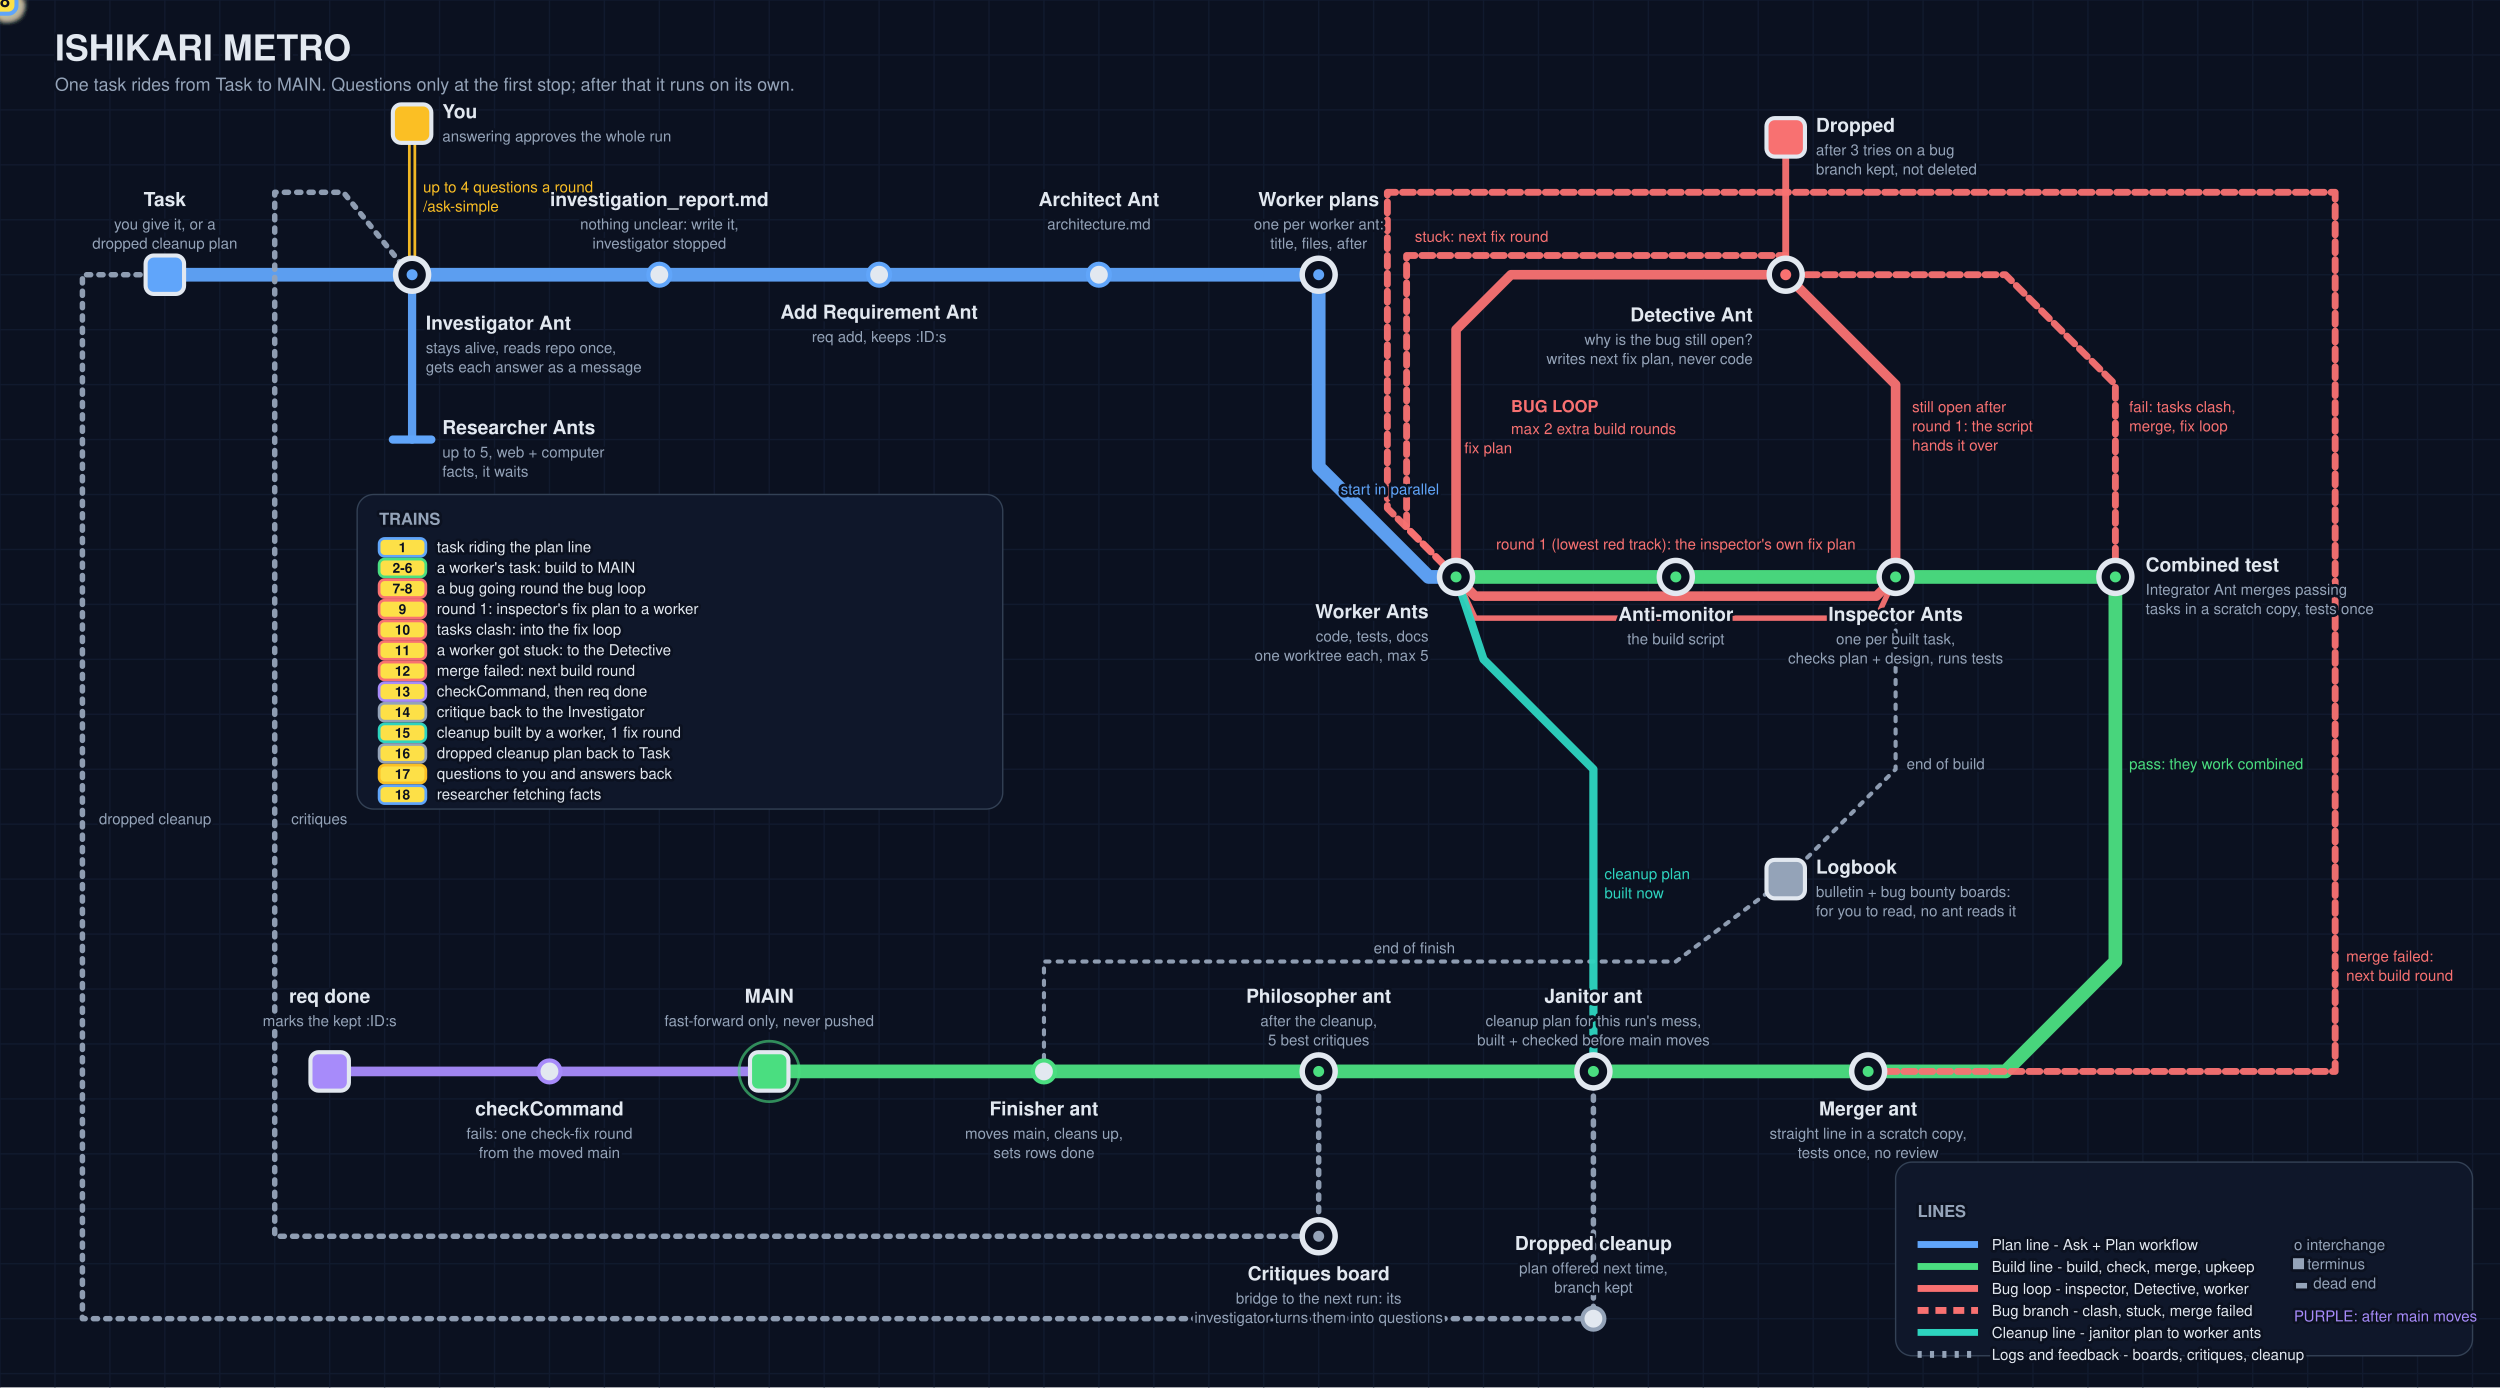
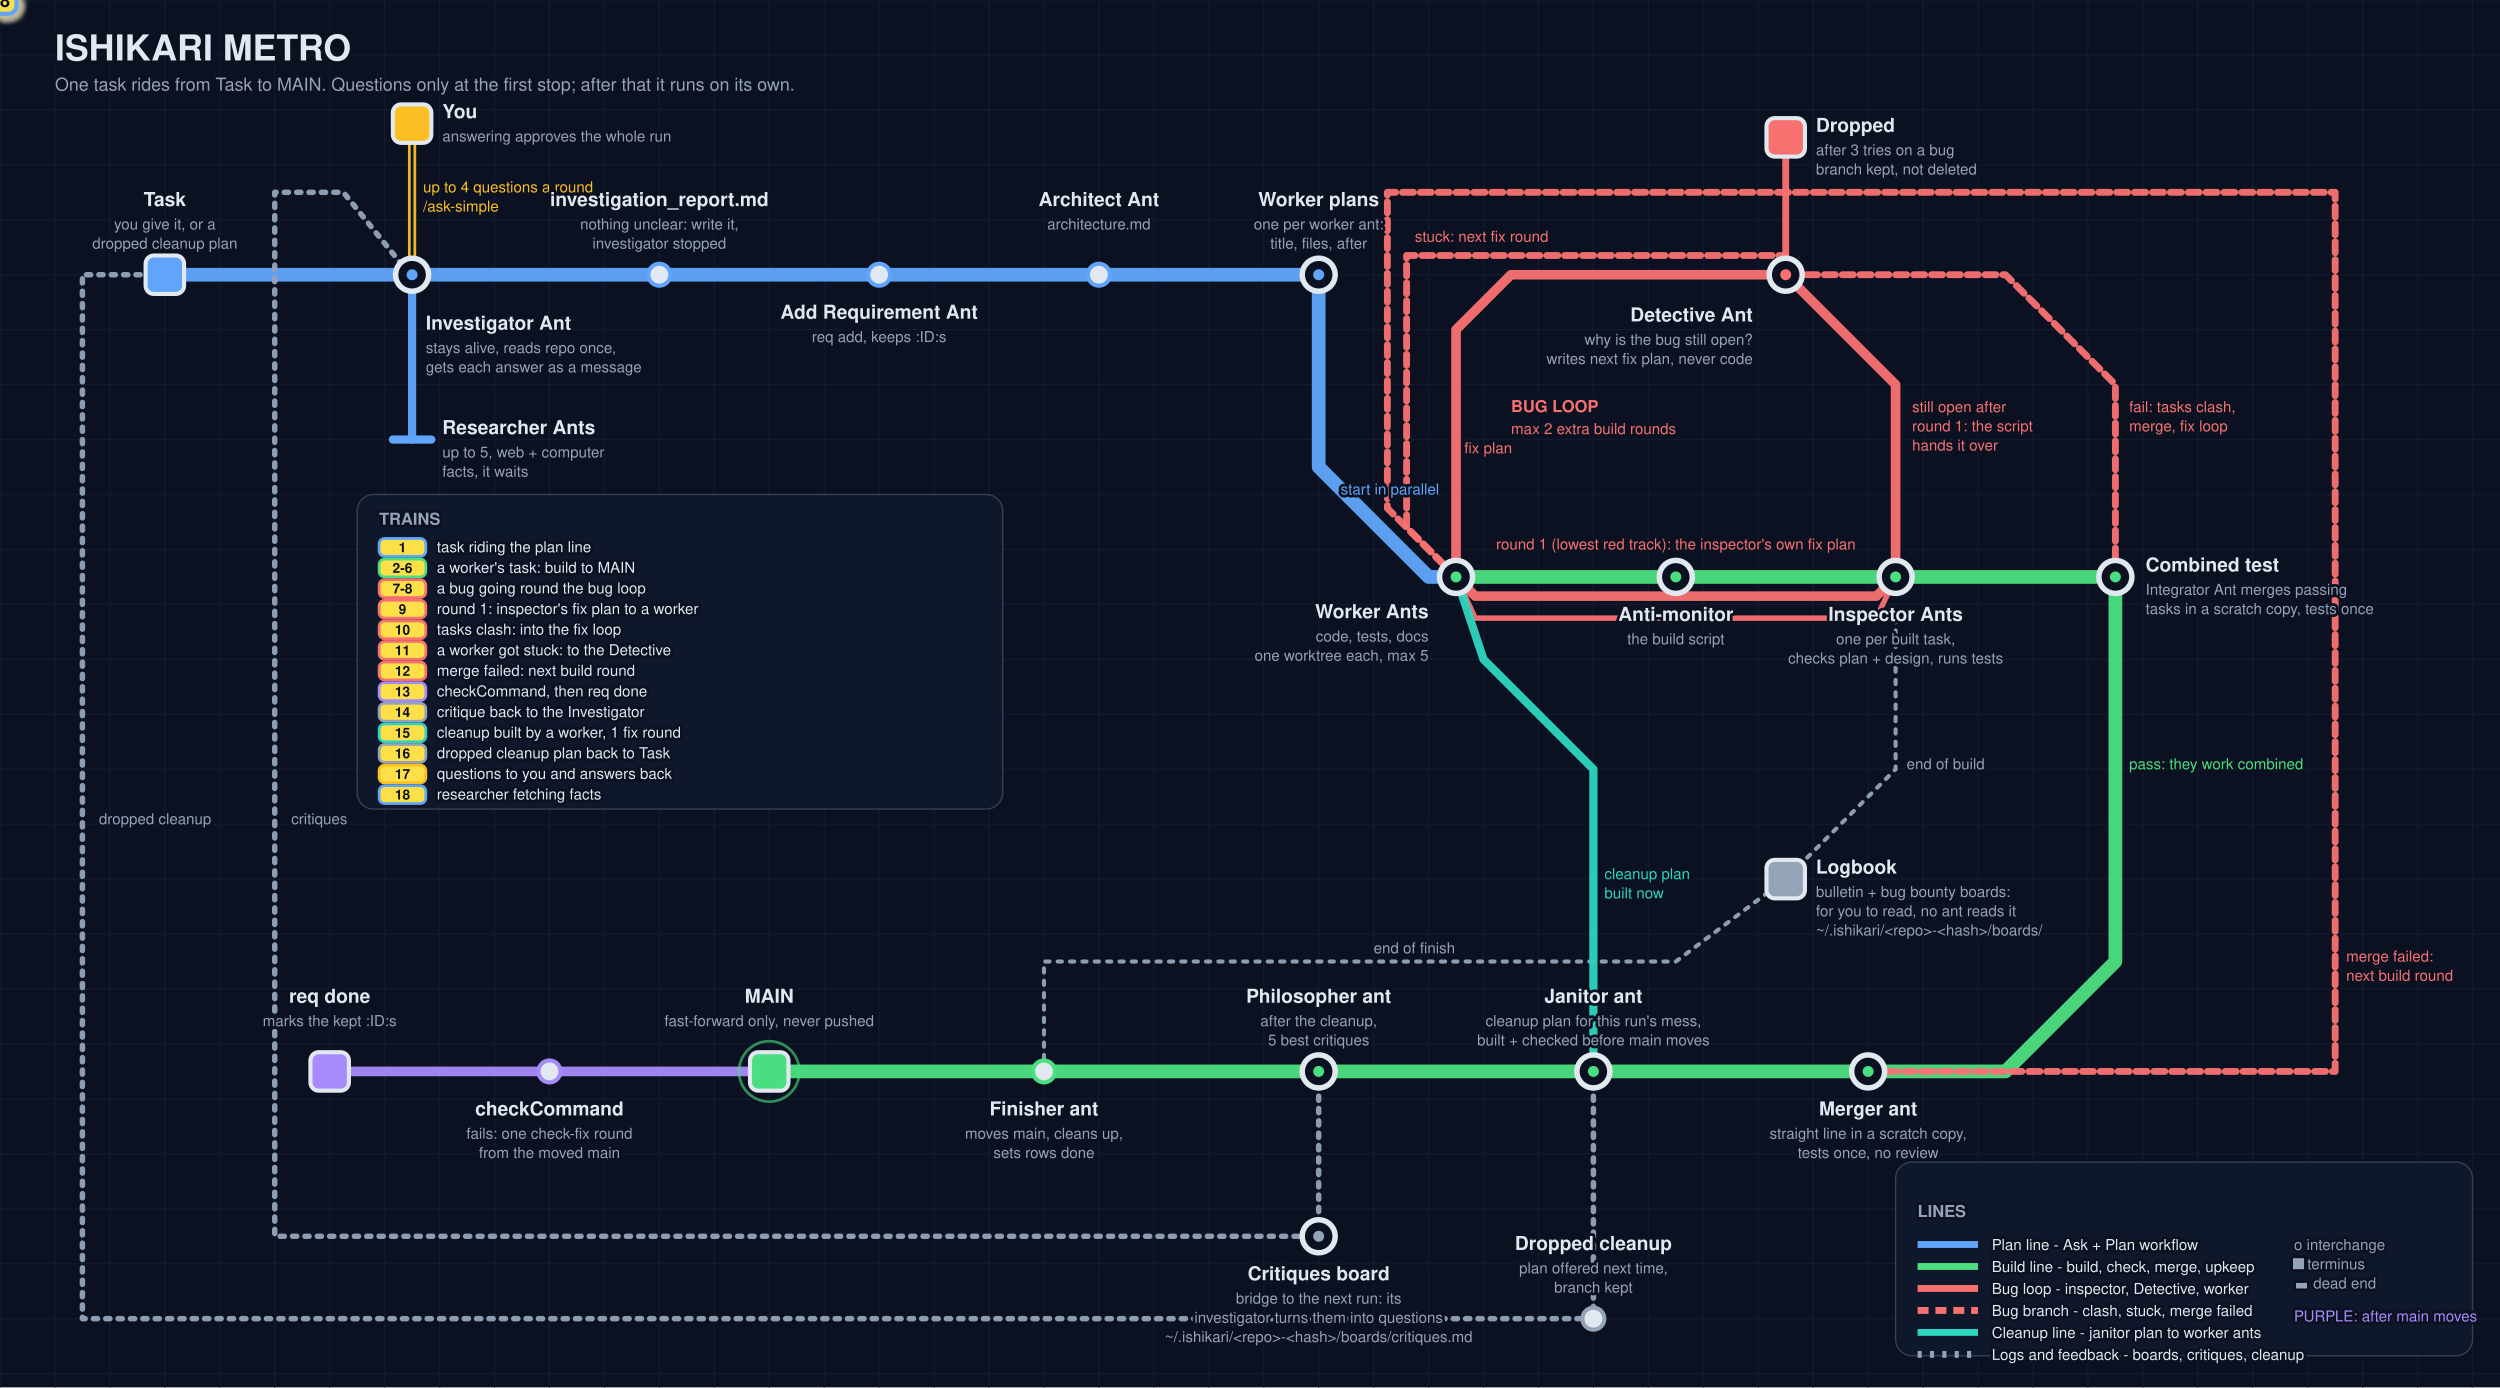
<svg xmlns="http://www.w3.org/2000/svg" viewBox="0 0 1820 1010" width="1820" height="1010" font-family="ui-sans-serif,-apple-system,Helvetica,Arial,sans-serif">
  <defs>
    <filter id="g" x="-100%" y="-100%" width="300%" height="300%">
      <feGaussianBlur stdDeviation="3" result="b" />
      <feMerge>
        <feMergeNode in="b" />
        <feMergeNode in="SourceGraphic" />
      </feMerge>
    </filter>
  </defs>
  <style>.h{paint-order:stroke;stroke:#0B1120;stroke-width:4px;stroke-linejoin:round}.flow{animation:f 1s linear infinite}@keyframes f{to{stroke-dashoffset:-18}}.pulse{animation:p 2s ease-in-out infinite}@keyframes p{50%{r:13px}}</style>
  <rect width="1820" height="1010" fill="#0B1120" />
  <line x1="0" y1="0" x2="0" y2="1010" stroke="#111A2E" stroke-width="1" />
  <line x1="40" y1="0" x2="40" y2="1010" stroke="#111A2E" stroke-width="1" />
  <line x1="80" y1="0" x2="80" y2="1010" stroke="#111A2E" stroke-width="1" />
  <line x1="120" y1="0" x2="120" y2="1010" stroke="#111A2E" stroke-width="1" />
  <line x1="160" y1="0" x2="160" y2="1010" stroke="#111A2E" stroke-width="1" />
  <line x1="200" y1="0" x2="200" y2="1010" stroke="#111A2E" stroke-width="1" />
  <line x1="240" y1="0" x2="240" y2="1010" stroke="#111A2E" stroke-width="1" />
  <line x1="280" y1="0" x2="280" y2="1010" stroke="#111A2E" stroke-width="1" />
  <line x1="320" y1="0" x2="320" y2="1010" stroke="#111A2E" stroke-width="1" />
  <line x1="360" y1="0" x2="360" y2="1010" stroke="#111A2E" stroke-width="1" />
  <line x1="400" y1="0" x2="400" y2="1010" stroke="#111A2E" stroke-width="1" />
  <line x1="440" y1="0" x2="440" y2="1010" stroke="#111A2E" stroke-width="1" />
  <line x1="480" y1="0" x2="480" y2="1010" stroke="#111A2E" stroke-width="1" />
  <line x1="520" y1="0" x2="520" y2="1010" stroke="#111A2E" stroke-width="1" />
  <line x1="560" y1="0" x2="560" y2="1010" stroke="#111A2E" stroke-width="1" />
  <line x1="600" y1="0" x2="600" y2="1010" stroke="#111A2E" stroke-width="1" />
  <line x1="640" y1="0" x2="640" y2="1010" stroke="#111A2E" stroke-width="1" />
  <line x1="680" y1="0" x2="680" y2="1010" stroke="#111A2E" stroke-width="1" />
  <line x1="720" y1="0" x2="720" y2="1010" stroke="#111A2E" stroke-width="1" />
  <line x1="760" y1="0" x2="760" y2="1010" stroke="#111A2E" stroke-width="1" />
  <line x1="800" y1="0" x2="800" y2="1010" stroke="#111A2E" stroke-width="1" />
  <line x1="840" y1="0" x2="840" y2="1010" stroke="#111A2E" stroke-width="1" />
  <line x1="880" y1="0" x2="880" y2="1010" stroke="#111A2E" stroke-width="1" />
  <line x1="920" y1="0" x2="920" y2="1010" stroke="#111A2E" stroke-width="1" />
  <line x1="960" y1="0" x2="960" y2="1010" stroke="#111A2E" stroke-width="1" />
  <line x1="1000" y1="0" x2="1000" y2="1010" stroke="#111A2E" stroke-width="1" />
  <line x1="1040" y1="0" x2="1040" y2="1010" stroke="#111A2E" stroke-width="1" />
  <line x1="1080" y1="0" x2="1080" y2="1010" stroke="#111A2E" stroke-width="1" />
  <line x1="1120" y1="0" x2="1120" y2="1010" stroke="#111A2E" stroke-width="1" />
  <line x1="1160" y1="0" x2="1160" y2="1010" stroke="#111A2E" stroke-width="1" />
  <line x1="1200" y1="0" x2="1200" y2="1010" stroke="#111A2E" stroke-width="1" />
  <line x1="1240" y1="0" x2="1240" y2="1010" stroke="#111A2E" stroke-width="1" />
  <line x1="1280" y1="0" x2="1280" y2="1010" stroke="#111A2E" stroke-width="1" />
  <line x1="1320" y1="0" x2="1320" y2="1010" stroke="#111A2E" stroke-width="1" />
  <line x1="1360" y1="0" x2="1360" y2="1010" stroke="#111A2E" stroke-width="1" />
  <line x1="1400" y1="0" x2="1400" y2="1010" stroke="#111A2E" stroke-width="1" />
  <line x1="1440" y1="0" x2="1440" y2="1010" stroke="#111A2E" stroke-width="1" />
  <line x1="1480" y1="0" x2="1480" y2="1010" stroke="#111A2E" stroke-width="1" />
  <line x1="1520" y1="0" x2="1520" y2="1010" stroke="#111A2E" stroke-width="1" />
  <line x1="1560" y1="0" x2="1560" y2="1010" stroke="#111A2E" stroke-width="1" />
  <line x1="1600" y1="0" x2="1600" y2="1010" stroke="#111A2E" stroke-width="1" />
  <line x1="1640" y1="0" x2="1640" y2="1010" stroke="#111A2E" stroke-width="1" />
  <line x1="1680" y1="0" x2="1680" y2="1010" stroke="#111A2E" stroke-width="1" />
  <line x1="1720" y1="0" x2="1720" y2="1010" stroke="#111A2E" stroke-width="1" />
  <line x1="1760" y1="0" x2="1760" y2="1010" stroke="#111A2E" stroke-width="1" />
  <line x1="1800" y1="0" x2="1800" y2="1010" stroke="#111A2E" stroke-width="1" />
  <line x1="0" y1="0" x2="1820" y2="0" stroke="#111A2E" stroke-width="1" />
  <line x1="0" y1="40" x2="1820" y2="40" stroke="#111A2E" stroke-width="1" />
  <line x1="0" y1="80" x2="1820" y2="80" stroke="#111A2E" stroke-width="1" />
  <line x1="0" y1="120" x2="1820" y2="120" stroke="#111A2E" stroke-width="1" />
  <line x1="0" y1="160" x2="1820" y2="160" stroke="#111A2E" stroke-width="1" />
  <line x1="0" y1="200" x2="1820" y2="200" stroke="#111A2E" stroke-width="1" />
  <line x1="0" y1="240" x2="1820" y2="240" stroke="#111A2E" stroke-width="1" />
  <line x1="0" y1="280" x2="1820" y2="280" stroke="#111A2E" stroke-width="1" />
  <line x1="0" y1="320" x2="1820" y2="320" stroke="#111A2E" stroke-width="1" />
  <line x1="0" y1="360" x2="1820" y2="360" stroke="#111A2E" stroke-width="1" />
  <line x1="0" y1="400" x2="1820" y2="400" stroke="#111A2E" stroke-width="1" />
  <line x1="0" y1="440" x2="1820" y2="440" stroke="#111A2E" stroke-width="1" />
  <line x1="0" y1="480" x2="1820" y2="480" stroke="#111A2E" stroke-width="1" />
  <line x1="0" y1="520" x2="1820" y2="520" stroke="#111A2E" stroke-width="1" />
  <line x1="0" y1="560" x2="1820" y2="560" stroke="#111A2E" stroke-width="1" />
  <line x1="0" y1="600" x2="1820" y2="600" stroke="#111A2E" stroke-width="1" />
  <line x1="0" y1="640" x2="1820" y2="640" stroke="#111A2E" stroke-width="1" />
  <line x1="0" y1="680" x2="1820" y2="680" stroke="#111A2E" stroke-width="1" />
  <line x1="0" y1="720" x2="1820" y2="720" stroke="#111A2E" stroke-width="1" />
  <line x1="0" y1="760" x2="1820" y2="760" stroke="#111A2E" stroke-width="1" />
  <line x1="0" y1="800" x2="1820" y2="800" stroke="#111A2E" stroke-width="1" />
  <line x1="0" y1="840" x2="1820" y2="840" stroke="#111A2E" stroke-width="1" />
  <line x1="0" y1="880" x2="1820" y2="880" stroke="#111A2E" stroke-width="1" />
  <line x1="0" y1="920" x2="1820" y2="920" stroke="#111A2E" stroke-width="1" />
  <line x1="0" y1="960" x2="1820" y2="960" stroke="#111A2E" stroke-width="1" />
  <line x1="0" y1="1000" x2="1820" y2="1000" stroke="#111A2E" stroke-width="1" />
  <text class="h" x="40" y="44" fill="#E2E8F0" font-size="26" text-anchor="start" font-weight="800">ISHIKARI METRO</text>
  <text class="h" x="40" y="66" fill="#94A3B8" font-size="13" text-anchor="start" font-weight="400">One task rides from Task to MAIN. Questions only at the first stop; after that it runs on its own.</text>
  <path id="L-plan" d="M120,200 L960,200 L960,340 L1040,420 L1060,420" fill="none" stroke="#60A5FA" stroke-width="10" stroke-linejoin="round" stroke-linecap="round" opacity="0.95" />
  <path id="L-ask" d="M300,90 L300,200" fill="none" stroke="#FBBF24" stroke-width="6" stroke-linejoin="round" stroke-linecap="round" opacity="0.95" />
  <path id="L-res" d="M300,200 L300,320" fill="none" stroke="#60A5FA" stroke-width="6" stroke-linejoin="round" stroke-linecap="round" opacity="0.95" />
  <path id="L-build" d="M1060,420 L1540,420 L1540,700 L1460,780 L560,780" fill="none" stroke="#4ADE80" stroke-width="10" stroke-linejoin="round" stroke-linecap="round" opacity="0.95" />
  <path id="L-ring" d="M1060,420 L1074,434 L1366,434 L1380,420 L1380,280 L1300,200 L1100,200 L1060,240 L1060,420" fill="none" stroke="#F87171" stroke-width="7" stroke-linejoin="round" stroke-linecap="round" opacity="0.95" />
  <path id="L-r1" d="M1380,420 L1366,450 L1074,450 L1060,420" fill="none" stroke="#F87171" stroke-width="4" stroke-linejoin="round" stroke-linecap="round" opacity="0.95" />
  <path id="L-clash" d="M1540,420 L1540,280 L1460,200 L1300,200" fill="none" stroke="#F87171" stroke-width="5" stroke-linejoin="round" stroke-linecap="round" stroke-dasharray="8 5" class="flow" opacity="0.95" />
  <path id="L-stuck" d="M1060,420 L1024,384 L1024,186 L1300,186" fill="none" stroke="#F87171" stroke-width="5" stroke-linejoin="round" stroke-linecap="round" stroke-dasharray="8 5" class="flow" opacity="0.95" />
  <path id="L-mfail" d="M1360,780 L1700,780 L1700,140 L1010,140 L1010,370 L1060,420" fill="none" stroke="#F87171" stroke-width="5" stroke-linejoin="round" stroke-linecap="round" stroke-dasharray="8 5" class="flow" opacity="0.95" />
  <path id="L-logA" d="M1380,450 L1380,560 L1300,640" fill="none" stroke="#94A3B8" stroke-width="3" stroke-linejoin="round" stroke-linecap="round" stroke-dasharray="3 6" class="flow" opacity="0.95" />
  <path id="L-logB" d="M760,780 L760,700 L1220,700 L1300,640" fill="none" stroke="#94A3B8" stroke-width="3" stroke-linejoin="round" stroke-linecap="round" stroke-dasharray="3 6" class="flow" opacity="0.95" />
  <path id="L-drop" d="M1300,200 L1300,100" fill="none" stroke="#F87171" stroke-width="5" stroke-linejoin="round" stroke-linecap="round" opacity="0.95" />
  <path id="L-check" d="M560,780 L240,780" fill="none" stroke="#A78BFA" stroke-width="7" stroke-linejoin="round" stroke-linecap="round" opacity="0.95" />
  <path id="L-crit" d="M960,780 L960,900 L200,900 L200,140 L250,140 L292,192" fill="none" stroke="#94A3B8" stroke-width="4" stroke-linejoin="round" stroke-linecap="round" stroke-dasharray="3 6" class="flow" opacity="0.95" />
  <path id="L-tidy" d="M1160,780 L1160,560 L1080,480 L1060,420" fill="none" stroke="#2DD4BF" stroke-width="6" stroke-linejoin="round" stroke-linecap="round" opacity="0.95" />
  <path id="L-clean" d="M1160,780 L1160,960 L60,960 L60,200 L120,200" fill="none" stroke="#94A3B8" stroke-width="4" stroke-linejoin="round" stroke-linecap="round" stroke-dasharray="3 6" class="flow" opacity="0.95" />
  <path d="M300,96 V194" stroke="#0B1120" stroke-width="2" />
  <path d="M1200,140 H1820" stroke="none" />
  <text class="h" x="1100" y="300" fill="#F87171" font-size="12" text-anchor="start" font-weight="800">BUG LOOP</text>
  <text class="h" x="1100" y="316" fill="#F87171" font-size="11" text-anchor="start" font-weight="400">max 2 extra build rounds</text>
  <text class="h" x="1030" y="176" fill="#F87171" font-size="11" text-anchor="start" font-weight="400">stuck: next fix round</text>
  <text class="h" x="1220" y="400" fill="#F87171" font-size="11" text-anchor="middle" font-weight="400">round 1 (lowest red track): the inspector's own fix plan</text>
  <text class="h" x="1550" y="300" fill="#F87171" font-size="11" text-anchor="start" font-weight="400">fail: tasks clash,</text>
  <text class="h" x="1550" y="314" fill="#F87171" font-size="11" text-anchor="start" font-weight="400">merge, fix loop</text>
  <text class="h" x="1392" y="300" fill="#F87171" font-size="11" text-anchor="start" font-weight="400">still open after</text>
  <text class="h" x="1392" y="314" fill="#F87171" font-size="11" text-anchor="start" font-weight="400">round 1: the script</text>
  <text class="h" x="1392" y="328" fill="#F87171" font-size="11" text-anchor="start" font-weight="400">hands it over</text>
  <text class="h" x="1708" y="700" fill="#F87171" font-size="11" text-anchor="start" font-weight="400">merge failed:</text>
  <text class="h" x="1708" y="714" fill="#F87171" font-size="11" text-anchor="start" font-weight="400">next build round</text>
  <text class="h" x="1550" y="560" fill="#4ADE80" font-size="11" text-anchor="start" font-weight="400">pass: they work combined</text>
  <text class="h" x="1388" y="560" fill="#94A3B8" font-size="11" text-anchor="start" font-weight="400">end of build</text>
  <text class="h" x="1000" y="694" fill="#94A3B8" font-size="11" text-anchor="start" font-weight="400">end of finish</text>
  <text class="h" x="1066" y="330" fill="#F87171" font-size="11" text-anchor="start" font-weight="400">fix plan</text>
  <text class="h" x="976" y="360" fill="#60A5FA" font-size="11" text-anchor="start" font-weight="400">start in parallel</text>
  <text class="h" x="308" y="140" fill="#FBBF24" font-size="11" text-anchor="start" font-weight="400">up to 4 questions a round</text>
  <text class="h" x="308" y="154" fill="#FBBF24" font-size="11" text-anchor="start" font-weight="400">/ask-simple</text>
  <text class="h" x="212" y="600" fill="#94A3B8" font-size="11" text-anchor="start" font-weight="400">critiques</text>
  <text class="h" x="72" y="600" fill="#94A3B8" font-size="11" text-anchor="start" font-weight="400">dropped cleanup</text>
  <text class="h" x="1168" y="640" fill="#2DD4BF" font-size="11" text-anchor="start" font-weight="400">cleanup plan</text>
  <text class="h" x="1168" y="654" fill="#2DD4BF" font-size="11" text-anchor="start" font-weight="400">built now</text>
  <rect x="106" y="186" width="28" height="28" rx="6" fill="#60A5FA" stroke="#E2E8F0" stroke-width="3" />
  <text class="h" x="120" y="150" fill="#E2E8F0" font-size="14" text-anchor="middle" font-weight="700">Task</text>
  <text class="h" x="120" y="167" fill="#94A3B8" font-size="11" text-anchor="middle" font-weight="400">you give it, or a</text>
  <text class="h" x="120" y="181" fill="#94A3B8" font-size="11" text-anchor="middle" font-weight="400">dropped cleanup plan</text>
  <circle cx="300" cy="200" r="12" fill="#0B1120" stroke="#E2E8F0" stroke-width="4" />
  <circle cx="300" cy="200" r="4" fill="#60A5FA" />
  <text class="h" x="310" y="240" fill="#E2E8F0" font-size="14" text-anchor="start" font-weight="700">Investigator Ant</text>
  <text class="h" x="310" y="257" fill="#94A3B8" font-size="11" text-anchor="start" font-weight="400">stays alive, reads repo once,</text>
  <text class="h" x="310" y="271" fill="#94A3B8" font-size="11" text-anchor="start" font-weight="400">gets each answer as a message</text>
  <rect x="286" y="76" width="28" height="28" rx="6" fill="#FBBF24" stroke="#E2E8F0" stroke-width="3" />
  <text class="h" x="322" y="86" fill="#E2E8F0" font-size="14" text-anchor="start" font-weight="700">You</text>
  <text class="h" x="322" y="103" fill="#94A3B8" font-size="11" text-anchor="start" font-weight="400">answering approves the whole run</text>
  <line x1="286" y1="320" x2="314" y2="320" stroke="#60A5FA" stroke-width="6" stroke-linecap="round" />
  <text class="h" x="322" y="316" fill="#E2E8F0" font-size="14" text-anchor="start" font-weight="700">Researcher Ants</text>
  <text class="h" x="322" y="333" fill="#94A3B8" font-size="11" text-anchor="start" font-weight="400">up to 5, web + computer</text>
  <text class="h" x="322" y="347" fill="#94A3B8" font-size="11" text-anchor="start" font-weight="400">facts, it waits</text>
  <circle cx="480" cy="200" r="8" fill="#E2E8F0" stroke="#60A5FA" stroke-width="3" />
  <text class="h" x="480" y="150" fill="#E2E8F0" font-size="14" text-anchor="middle" font-weight="700">investigation_report.md</text>
  <text class="h" x="480" y="167" fill="#94A3B8" font-size="11" text-anchor="middle" font-weight="400">nothing unclear: write it,</text>
  <text class="h" x="480" y="181" fill="#94A3B8" font-size="11" text-anchor="middle" font-weight="400">investigator stopped</text>
  <circle cx="640" cy="200" r="8" fill="#E2E8F0" stroke="#60A5FA" stroke-width="3" />
  <text class="h" x="640" y="232" fill="#E2E8F0" font-size="14" text-anchor="middle" font-weight="700">Add Requirement Ant</text>
  <text class="h" x="640" y="249" fill="#94A3B8" font-size="11" text-anchor="middle" font-weight="400">req add, keeps :ID:s</text>
  <circle cx="800" cy="200" r="8" fill="#E2E8F0" stroke="#60A5FA" stroke-width="3" />
  <text class="h" x="800" y="150" fill="#E2E8F0" font-size="14" text-anchor="middle" font-weight="700">Architect Ant</text>
  <text class="h" x="800" y="167" fill="#94A3B8" font-size="11" text-anchor="middle" font-weight="400">architecture.md</text>
  <circle cx="960" cy="200" r="12" fill="#0B1120" stroke="#E2E8F0" stroke-width="4" />
  <circle cx="960" cy="200" r="4" fill="#60A5FA" />
  <text class="h" x="960" y="150" fill="#E2E8F0" font-size="14" text-anchor="middle" font-weight="700">Worker plans</text>
  <text class="h" x="960" y="167" fill="#94A3B8" font-size="11" text-anchor="middle" font-weight="400">one per worker ant:</text>
  <text class="h" x="960" y="181" fill="#94A3B8" font-size="11" text-anchor="middle" font-weight="400">title, files, after</text>
  <circle cx="1060" cy="420" r="12" fill="#0B1120" stroke="#E2E8F0" stroke-width="4" />
  <circle cx="1060" cy="420" r="4" fill="#4ADE80" />
  <text class="h" x="1040" y="450" fill="#E2E8F0" font-size="14" text-anchor="end" font-weight="700">Worker Ants</text>
  <text class="h" x="1040" y="467" fill="#94A3B8" font-size="11" text-anchor="end" font-weight="400">code, tests, docs</text>
  <text class="h" x="1040" y="481" fill="#94A3B8" font-size="11" text-anchor="end" font-weight="400">one worktree each, max 5</text>
  <circle cx="1220" cy="420" r="12" fill="#0B1120" stroke="#E2E8F0" stroke-width="4" />
  <circle cx="1220" cy="420" r="4" fill="#4ADE80" />
  <text class="h" x="1220" y="452" fill="#E2E8F0" font-size="14" text-anchor="middle" font-weight="700">Anti-monitor</text>
  <text class="h" x="1220" y="469" fill="#94A3B8" font-size="11" text-anchor="middle" font-weight="400">the build script</text>
  <circle cx="1380" cy="420" r="12" fill="#0B1120" stroke="#E2E8F0" stroke-width="4" />
  <circle cx="1380" cy="420" r="4" fill="#4ADE80" />
  <text class="h" x="1380" y="452" fill="#E2E8F0" font-size="14" text-anchor="middle" font-weight="700">Inspector Ants</text>
  <text class="h" x="1380" y="469" fill="#94A3B8" font-size="11" text-anchor="middle" font-weight="400">one per built task,</text>
  <text class="h" x="1380" y="483" fill="#94A3B8" font-size="11" text-anchor="middle" font-weight="400">checks plan + design, runs tests</text>
  <circle cx="1540" cy="420" r="12" fill="#0B1120" stroke="#E2E8F0" stroke-width="4" />
  <circle cx="1540" cy="420" r="4" fill="#4ADE80" />
  <text class="h" x="1562" y="416" fill="#E2E8F0" font-size="14" text-anchor="start" font-weight="700">Combined test</text>
  <text class="h" x="1562" y="433" fill="#94A3B8" font-size="11" text-anchor="start" font-weight="400">Integrator Ant merges passing</text>
  <text class="h" x="1562" y="447" fill="#94A3B8" font-size="11" text-anchor="start" font-weight="400">tasks in a scratch copy, tests once</text>
  <rect x="1286" y="626" width="28" height="28" rx="6" fill="#94A3B8" stroke="#E2E8F0" stroke-width="3" />
  <text class="h" x="1322" y="636" fill="#E2E8F0" font-size="14" text-anchor="start" font-weight="700">Logbook</text>
  <text class="h" x="1322" y="653" fill="#94A3B8" font-size="11" text-anchor="start" font-weight="400">bulletin + bug bounty boards:</text>
  <text class="h" x="1322" y="667" fill="#94A3B8" font-size="11" text-anchor="start" font-weight="400">for you to read, no ant reads it</text>
+   <text class="h" x="1322" y="681" fill="#94A3B8" font-size="11" text-anchor="start" font-weight="400">~/.ishikari/&lt;repo&gt;-&lt;hash&gt;/boards/</text>
  <circle cx="1300" cy="200" r="12" fill="#0B1120" stroke="#E2E8F0" stroke-width="4" />
  <circle cx="1300" cy="200" r="4" fill="#F87171" />
  <text class="h" x="1276" y="234" fill="#E2E8F0" font-size="14" text-anchor="end" font-weight="700">Detective Ant</text>
  <text class="h" x="1276" y="251" fill="#94A3B8" font-size="11" text-anchor="end" font-weight="400">why is the bug still open?</text>
  <text class="h" x="1276" y="265" fill="#94A3B8" font-size="11" text-anchor="end" font-weight="400">writes next fix plan, never code</text>
  <rect x="1286" y="86" width="28" height="28" rx="6" fill="#F87171" stroke="#E2E8F0" stroke-width="3" />
  <text class="h" x="1322" y="96" fill="#E2E8F0" font-size="14" text-anchor="start" font-weight="700">Dropped</text>
  <text class="h" x="1322" y="113" fill="#94A3B8" font-size="11" text-anchor="start" font-weight="400">after 3 tries on a bug</text>
  <text class="h" x="1322" y="127" fill="#94A3B8" font-size="11" text-anchor="start" font-weight="400">branch kept, not deleted</text>
  <circle cx="1360" cy="780" r="12" fill="#0B1120" stroke="#E2E8F0" stroke-width="4" />
  <circle cx="1360" cy="780" r="4" fill="#4ADE80" />
  <text class="h" x="1360" y="812" fill="#E2E8F0" font-size="14" text-anchor="middle" font-weight="700">Merger ant</text>
  <text class="h" x="1360" y="829" fill="#94A3B8" font-size="11" text-anchor="middle" font-weight="400">straight line in a scratch copy,</text>
  <text class="h" x="1360" y="843" fill="#94A3B8" font-size="11" text-anchor="middle" font-weight="400">tests once, no review</text>
  <circle cx="1160" cy="780" r="12" fill="#0B1120" stroke="#E2E8F0" stroke-width="4" />
  <circle cx="1160" cy="780" r="4" fill="#4ADE80" />
  <text class="h" x="1160" y="730" fill="#E2E8F0" font-size="14" text-anchor="middle" font-weight="700">Janitor ant</text>
  <text class="h" x="1160" y="747" fill="#94A3B8" font-size="11" text-anchor="middle" font-weight="400">cleanup plan for this run's mess,</text>
  <text class="h" x="1160" y="761" fill="#94A3B8" font-size="11" text-anchor="middle" font-weight="400">built + checked before main moves</text>
  <circle cx="960" cy="780" r="12" fill="#0B1120" stroke="#E2E8F0" stroke-width="4" />
  <circle cx="960" cy="780" r="4" fill="#4ADE80" />
  <text class="h" x="960" y="730" fill="#E2E8F0" font-size="14" text-anchor="middle" font-weight="700">Philosopher ant</text>
  <text class="h" x="960" y="747" fill="#94A3B8" font-size="11" text-anchor="middle" font-weight="400">after the cleanup,</text>
  <text class="h" x="960" y="761" fill="#94A3B8" font-size="11" text-anchor="middle" font-weight="400">5 best critiques</text>
  <circle cx="760" cy="780" r="8" fill="#E2E8F0" stroke="#4ADE80" stroke-width="3" />
  <text class="h" x="760" y="812" fill="#E2E8F0" font-size="14" text-anchor="middle" font-weight="700">Finisher ant</text>
  <text class="h" x="760" y="829" fill="#94A3B8" font-size="11" text-anchor="middle" font-weight="400">moves main, cleans up,</text>
  <text class="h" x="760" y="843" fill="#94A3B8" font-size="11" text-anchor="middle" font-weight="400">sets rows done</text>
  <rect x="546" y="766" width="28" height="28" rx="6" fill="#4ADE80" stroke="#E2E8F0" stroke-width="3" />
  <text class="h" x="560" y="730" fill="#E2E8F0" font-size="14" text-anchor="middle" font-weight="700">MAIN</text>
  <text class="h" x="560" y="747" fill="#94A3B8" font-size="11" text-anchor="middle" font-weight="400">fast-forward only, never pushed</text>
  <circle cx="400" cy="780" r="8" fill="#E2E8F0" stroke="#A78BFA" stroke-width="3" />
  <text class="h" x="400" y="812" fill="#E2E8F0" font-size="14" text-anchor="middle" font-weight="700">checkCommand</text>
  <text class="h" x="400" y="829" fill="#94A3B8" font-size="11" text-anchor="middle" font-weight="400">fails: one check-fix round</text>
  <text class="h" x="400" y="843" fill="#94A3B8" font-size="11" text-anchor="middle" font-weight="400">from the moved main</text>
  <rect x="226" y="766" width="28" height="28" rx="6" fill="#A78BFA" stroke="#E2E8F0" stroke-width="3" />
  <text class="h" x="240" y="730" fill="#E2E8F0" font-size="14" text-anchor="middle" font-weight="700">req done</text>
  <text class="h" x="240" y="747" fill="#94A3B8" font-size="11" text-anchor="middle" font-weight="400">marks the kept :ID:s</text>
  <circle cx="960" cy="900" r="12" fill="#0B1120" stroke="#E2E8F0" stroke-width="4" />
  <circle cx="960" cy="900" r="4" fill="#94A3B8" />
  <text class="h" x="960" y="932" fill="#E2E8F0" font-size="14" text-anchor="middle" font-weight="700">Critiques board</text>
  <text class="h" x="960" y="949" fill="#94A3B8" font-size="11" text-anchor="middle" font-weight="400">bridge to the next run: its</text>
  <text class="h" x="960" y="963" fill="#94A3B8" font-size="11" text-anchor="middle" font-weight="400">investigator turns them into questions</text>
+   <text class="h" x="960" y="977" fill="#94A3B8" font-size="11" text-anchor="middle" font-weight="400">~/.ishikari/&lt;repo&gt;-&lt;hash&gt;/boards/critiques.md</text>
  <circle cx="1160" cy="960" r="8" fill="#E2E8F0" stroke="#94A3B8" stroke-width="3" />
  <text class="h" x="1160" y="910" fill="#E2E8F0" font-size="14" text-anchor="middle" font-weight="700">Dropped cleanup</text>
  <text class="h" x="1160" y="927" fill="#94A3B8" font-size="11" text-anchor="middle" font-weight="400">plan offered next time,</text>
  <text class="h" x="1160" y="941" fill="#94A3B8" font-size="11" text-anchor="middle" font-weight="400">branch kept</text>
  <g filter="url(#g)">
    <rect x="-12" y="-10" width="24" height="20" rx="6" fill="#FDE047" stroke="#60A5FA" stroke-width="3" />
    <text y="5" font-size="13" font-weight="800" fill="#0B1120" text-anchor="middle">1</text>
    <animateMotion dur="18s" begin="0.00s" repeatCount="indefinite">
      <mpath href="#L-plan" />
    </animateMotion>
  </g>
  <g filter="url(#g)">
    <rect x="-12" y="-10" width="24" height="20" rx="6" fill="#FDE047" stroke="#4ADE80" stroke-width="3" />
    <text y="5" font-size="13" font-weight="800" fill="#0B1120" text-anchor="middle">2</text>
    <animateMotion dur="28s" begin="0.00s" repeatCount="indefinite">
      <mpath href="#L-build" />
    </animateMotion>
  </g>
  <g filter="url(#g)">
    <rect x="-12" y="-10" width="24" height="20" rx="6" fill="#FDE047" stroke="#4ADE80" stroke-width="3" />
    <text y="5" font-size="13" font-weight="800" fill="#0B1120" text-anchor="middle">3</text>
    <animateMotion dur="28s" begin="-5.60s" repeatCount="indefinite">
      <mpath href="#L-build" />
    </animateMotion>
  </g>
  <g filter="url(#g)">
    <rect x="-12" y="-10" width="24" height="20" rx="6" fill="#FDE047" stroke="#4ADE80" stroke-width="3" />
    <text y="5" font-size="13" font-weight="800" fill="#0B1120" text-anchor="middle">4</text>
    <animateMotion dur="28s" begin="-11.20s" repeatCount="indefinite">
      <mpath href="#L-build" />
    </animateMotion>
  </g>
  <g filter="url(#g)">
    <rect x="-12" y="-10" width="24" height="20" rx="6" fill="#FDE047" stroke="#4ADE80" stroke-width="3" />
    <text y="5" font-size="13" font-weight="800" fill="#0B1120" text-anchor="middle">5</text>
    <animateMotion dur="28s" begin="-16.80s" repeatCount="indefinite">
      <mpath href="#L-build" />
    </animateMotion>
  </g>
  <g filter="url(#g)">
    <rect x="-12" y="-10" width="24" height="20" rx="6" fill="#FDE047" stroke="#4ADE80" stroke-width="3" />
    <text y="5" font-size="13" font-weight="800" fill="#0B1120" text-anchor="middle">6</text>
    <animateMotion dur="28s" begin="-22.40s" repeatCount="indefinite">
      <mpath href="#L-build" />
    </animateMotion>
  </g>
  <g filter="url(#g)">
    <rect x="-12" y="-10" width="24" height="20" rx="6" fill="#FDE047" stroke="#F87171" stroke-width="3" />
    <text y="5" font-size="13" font-weight="800" fill="#0B1120" text-anchor="middle">7</text>
    <animateMotion dur="24s" begin="0.00s" repeatCount="indefinite">
      <mpath href="#L-ring" />
    </animateMotion>
  </g>
  <g filter="url(#g)">
    <rect x="-12" y="-10" width="24" height="20" rx="6" fill="#FDE047" stroke="#F87171" stroke-width="3" />
    <text y="5" font-size="13" font-weight="800" fill="#0B1120" text-anchor="middle">8</text>
    <animateMotion dur="24s" begin="-12.00s" repeatCount="indefinite">
      <mpath href="#L-ring" />
    </animateMotion>
  </g>
  <g filter="url(#g)">
    <rect x="-12" y="-10" width="24" height="20" rx="6" fill="#FDE047" stroke="#F87171" stroke-width="3" />
    <text y="5" font-size="13" font-weight="800" fill="#0B1120" text-anchor="middle">9</text>
    <animateMotion dur="10s" begin="0.00s" repeatCount="indefinite">
      <mpath href="#L-r1" />
    </animateMotion>
  </g>
  <g filter="url(#g)">
    <rect x="-12" y="-10" width="24" height="20" rx="6" fill="#FDE047" stroke="#F87171" stroke-width="3" />
    <text y="5" font-size="13" font-weight="800" fill="#0B1120" text-anchor="middle">10</text>
    <animateMotion dur="10s" begin="0.00s" repeatCount="indefinite">
      <mpath href="#L-clash" />
    </animateMotion>
  </g>
  <g filter="url(#g)">
    <rect x="-12" y="-10" width="24" height="20" rx="6" fill="#FDE047" stroke="#F87171" stroke-width="3" />
    <text y="5" font-size="13" font-weight="800" fill="#0B1120" text-anchor="middle">11</text>
    <animateMotion dur="10s" begin="0.00s" repeatCount="indefinite">
      <mpath href="#L-stuck" />
    </animateMotion>
  </g>
  <g filter="url(#g)">
    <rect x="-12" y="-10" width="24" height="20" rx="6" fill="#FDE047" stroke="#F87171" stroke-width="3" />
    <text y="5" font-size="13" font-weight="800" fill="#0B1120" text-anchor="middle">12</text>
    <animateMotion dur="18s" begin="0.00s" repeatCount="indefinite">
      <mpath href="#L-mfail" />
    </animateMotion>
  </g>
  <g filter="url(#g)">
    <rect x="-12" y="-10" width="24" height="20" rx="6" fill="#FDE047" stroke="#A78BFA" stroke-width="3" />
    <text y="5" font-size="13" font-weight="800" fill="#0B1120" text-anchor="middle">13</text>
    <animateMotion dur="8s" begin="0.00s" repeatCount="indefinite">
      <mpath href="#L-check" />
    </animateMotion>
  </g>
  <g filter="url(#g)">
    <rect x="-12" y="-10" width="24" height="20" rx="6" fill="#FDE047" stroke="#94A3B8" stroke-width="3" />
    <text y="5" font-size="13" font-weight="800" fill="#0B1120" text-anchor="middle">14</text>
    <animateMotion dur="20s" begin="0.00s" repeatCount="indefinite">
      <mpath href="#L-crit" />
    </animateMotion>
  </g>
  <g filter="url(#g)">
    <rect x="-12" y="-10" width="24" height="20" rx="6" fill="#FDE047" stroke="#2DD4BF" stroke-width="3" />
    <text y="5" font-size="13" font-weight="800" fill="#0B1120" text-anchor="middle">15</text>
    <animateMotion dur="12s" begin="0.00s" repeatCount="indefinite">
      <mpath href="#L-tidy" />
    </animateMotion>
  </g>
  <g filter="url(#g)">
    <rect x="-12" y="-10" width="24" height="20" rx="6" fill="#FDE047" stroke="#94A3B8" stroke-width="3" />
    <text y="5" font-size="13" font-weight="800" fill="#0B1120" text-anchor="middle">16</text>
    <animateMotion dur="24s" begin="0.00s" repeatCount="indefinite">
      <mpath href="#L-clean" />
    </animateMotion>
  </g>
  <g filter="url(#g)">
    <rect x="-12" y="-10" width="24" height="20" rx="6" fill="#FDE047" stroke="#FBBF24" stroke-width="3" />
    <text y="5" font-size="13" font-weight="800" fill="#0B1120" text-anchor="middle">17</text>
    <animateMotion dur="6s" begin="0s" repeatCount="indefinite" keyPoints="0;1;0" keyTimes="0;0.5;1" calcMode="linear">
      <mpath href="#L-ask" />
    </animateMotion>
  </g>
  <g filter="url(#g)">
    <rect x="-12" y="-10" width="24" height="20" rx="6" fill="#FDE047" stroke="#60A5FA" stroke-width="3" />
    <text y="5" font-size="13" font-weight="800" fill="#0B1120" text-anchor="middle">18</text>
    <animateMotion dur="5s" begin="0s" repeatCount="indefinite" keyPoints="0;1;0" keyTimes="0;0.5;1" calcMode="linear">
      <mpath href="#L-res" />
    </animateMotion>
  </g>
  <circle class="pulse" cx="560" cy="780" r="22" fill="none" stroke="#4ADE80" stroke-width="2" opacity="0.6" />
  <rect x="1380" y="846" width="420" height="141" rx="12" fill="#0F172A" stroke="#334155" />
  <text class="h" x="1396" y="886" fill="#94A3B8" font-size="12" text-anchor="start" font-weight="800">LINES</text>
  <line x1="1396" y1="906" x2="1440" y2="906" stroke="#60A5FA" stroke-width="5" />
  <text class="h" x="1450" y="910" fill="#E2E8F0" font-size="11" text-anchor="start" font-weight="400">Plan line - Ask + Plan workflow</text>
  <line x1="1396" y1="922" x2="1440" y2="922" stroke="#4ADE80" stroke-width="5" />
  <text class="h" x="1450" y="926" fill="#E2E8F0" font-size="11" text-anchor="start" font-weight="400">Build line - build, check, merge, upkeep</text>
  <line x1="1396" y1="938" x2="1440" y2="938" stroke="#F87171" stroke-width="5" />
  <text class="h" x="1450" y="942" fill="#E2E8F0" font-size="11" text-anchor="start" font-weight="400">Bug loop - inspector, Detective, worker</text>
  <line x1="1396" y1="954" x2="1440" y2="954" stroke="#F87171" stroke-width="5" stroke-dasharray="8 5" />
  <text class="h" x="1450" y="958" fill="#E2E8F0" font-size="11" text-anchor="start" font-weight="400">Bug branch - clash, stuck, merge failed</text>
  <line x1="1396" y1="970" x2="1440" y2="970" stroke="#2DD4BF" stroke-width="5" />
  <text class="h" x="1450" y="974" fill="#E2E8F0" font-size="11" text-anchor="start" font-weight="400">Cleanup line - janitor plan to worker ants</text>
  <line x1="1396" y1="986" x2="1440" y2="986" stroke="#94A3B8" stroke-width="5" stroke-dasharray="3 6" />
  <text class="h" x="1450" y="990" fill="#E2E8F0" font-size="11" text-anchor="start" font-weight="400">Logs and feedback - boards, critiques, cleanup</text>
  <text class="h" x="1670" y="910" fill="#94A3B8" font-size="11" text-anchor="start" font-weight="400">o  interchange</text>
  <text class="h" x="1670" y="924" fill="#94A3B8" font-size="11" text-anchor="start" font-weight="400">■  terminus</text>
  <text class="h" x="1670" y="938" fill="#94A3B8" font-size="11" text-anchor="start" font-weight="400">▬  dead end</text>
  <text class="h" x="1670" y="962" fill="#A78BFA" font-size="11" text-anchor="start" font-weight="400">PURPLE: after main moves</text>
  <rect x="260" y="360" width="470" height="229" rx="12" fill="#0F172A" stroke="#334155" />
  <text class="h" x="276" y="382" fill="#94A3B8" font-size="12" text-anchor="start" font-weight="800">TRAINS</text>
  <rect x="276" y="392" width="34" height="13" rx="4" fill="#FDE047" stroke="#60A5FA" stroke-width="2" />
  <text x="293" y="402" font-size="10" font-weight="800" fill="#0B1120" text-anchor="middle">1</text>
  <text class="h" x="318" y="402" fill="#E2E8F0" font-size="11" text-anchor="start" font-weight="400">task riding the plan line</text>
  <rect x="276" y="407" width="34" height="13" rx="4" fill="#FDE047" stroke="#4ADE80" stroke-width="2" />
  <text x="293" y="417" font-size="10" font-weight="800" fill="#0B1120" text-anchor="middle">2-6</text>
  <text class="h" x="318" y="417" fill="#E2E8F0" font-size="11" text-anchor="start" font-weight="400">a worker's task: build to MAIN</text>
  <rect x="276" y="422" width="34" height="13" rx="4" fill="#FDE047" stroke="#F87171" stroke-width="2" />
  <text x="293" y="432" font-size="10" font-weight="800" fill="#0B1120" text-anchor="middle">7-8</text>
  <text class="h" x="318" y="432" fill="#E2E8F0" font-size="11" text-anchor="start" font-weight="400">a bug going round the bug loop</text>
  <rect x="276" y="437" width="34" height="13" rx="4" fill="#FDE047" stroke="#F87171" stroke-width="2" />
  <text x="293" y="447" font-size="10" font-weight="800" fill="#0B1120" text-anchor="middle">9</text>
  <text class="h" x="318" y="447" fill="#E2E8F0" font-size="11" text-anchor="start" font-weight="400">round 1: inspector's fix plan to a worker</text>
  <rect x="276" y="452" width="34" height="13" rx="4" fill="#FDE047" stroke="#F87171" stroke-width="2" />
  <text x="293" y="462" font-size="10" font-weight="800" fill="#0B1120" text-anchor="middle">10</text>
  <text class="h" x="318" y="462" fill="#E2E8F0" font-size="11" text-anchor="start" font-weight="400">tasks clash: into the fix loop</text>
  <rect x="276" y="467" width="34" height="13" rx="4" fill="#FDE047" stroke="#F87171" stroke-width="2" />
  <text x="293" y="477" font-size="10" font-weight="800" fill="#0B1120" text-anchor="middle">11</text>
  <text class="h" x="318" y="477" fill="#E2E8F0" font-size="11" text-anchor="start" font-weight="400">a worker got stuck: to the Detective</text>
  <rect x="276" y="482" width="34" height="13" rx="4" fill="#FDE047" stroke="#F87171" stroke-width="2" />
  <text x="293" y="492" font-size="10" font-weight="800" fill="#0B1120" text-anchor="middle">12</text>
  <text class="h" x="318" y="492" fill="#E2E8F0" font-size="11" text-anchor="start" font-weight="400">merge failed: next build round</text>
  <rect x="276" y="497" width="34" height="13" rx="4" fill="#FDE047" stroke="#A78BFA" stroke-width="2" />
  <text x="293" y="507" font-size="10" font-weight="800" fill="#0B1120" text-anchor="middle">13</text>
  <text class="h" x="318" y="507" fill="#E2E8F0" font-size="11" text-anchor="start" font-weight="400">checkCommand, then req done</text>
  <rect x="276" y="512" width="34" height="13" rx="4" fill="#FDE047" stroke="#94A3B8" stroke-width="2" />
  <text x="293" y="522" font-size="10" font-weight="800" fill="#0B1120" text-anchor="middle">14</text>
  <text class="h" x="318" y="522" fill="#E2E8F0" font-size="11" text-anchor="start" font-weight="400">critique back to the Investigator</text>
  <rect x="276" y="527" width="34" height="13" rx="4" fill="#FDE047" stroke="#2DD4BF" stroke-width="2" />
  <text x="293" y="537" font-size="10" font-weight="800" fill="#0B1120" text-anchor="middle">15</text>
  <text class="h" x="318" y="537" fill="#E2E8F0" font-size="11" text-anchor="start" font-weight="400">cleanup built by a worker, 1 fix round</text>
  <rect x="276" y="542" width="34" height="13" rx="4" fill="#FDE047" stroke="#94A3B8" stroke-width="2" />
  <text x="293" y="552" font-size="10" font-weight="800" fill="#0B1120" text-anchor="middle">16</text>
  <text class="h" x="318" y="552" fill="#E2E8F0" font-size="11" text-anchor="start" font-weight="400">dropped cleanup plan back to Task</text>
  <rect x="276" y="557" width="34" height="13" rx="4" fill="#FDE047" stroke="#FBBF24" stroke-width="2" />
  <text x="293" y="567" font-size="10" font-weight="800" fill="#0B1120" text-anchor="middle">17</text>
  <text class="h" x="318" y="567" fill="#E2E8F0" font-size="11" text-anchor="start" font-weight="400">questions to you and answers back</text>
  <rect x="276" y="572" width="34" height="13" rx="4" fill="#FDE047" stroke="#60A5FA" stroke-width="2" />
  <text x="293" y="582" font-size="10" font-weight="800" fill="#0B1120" text-anchor="middle">18</text>
  <text class="h" x="318" y="582" fill="#E2E8F0" font-size="11" text-anchor="start" font-weight="400">researcher fetching facts</text>
</svg>
